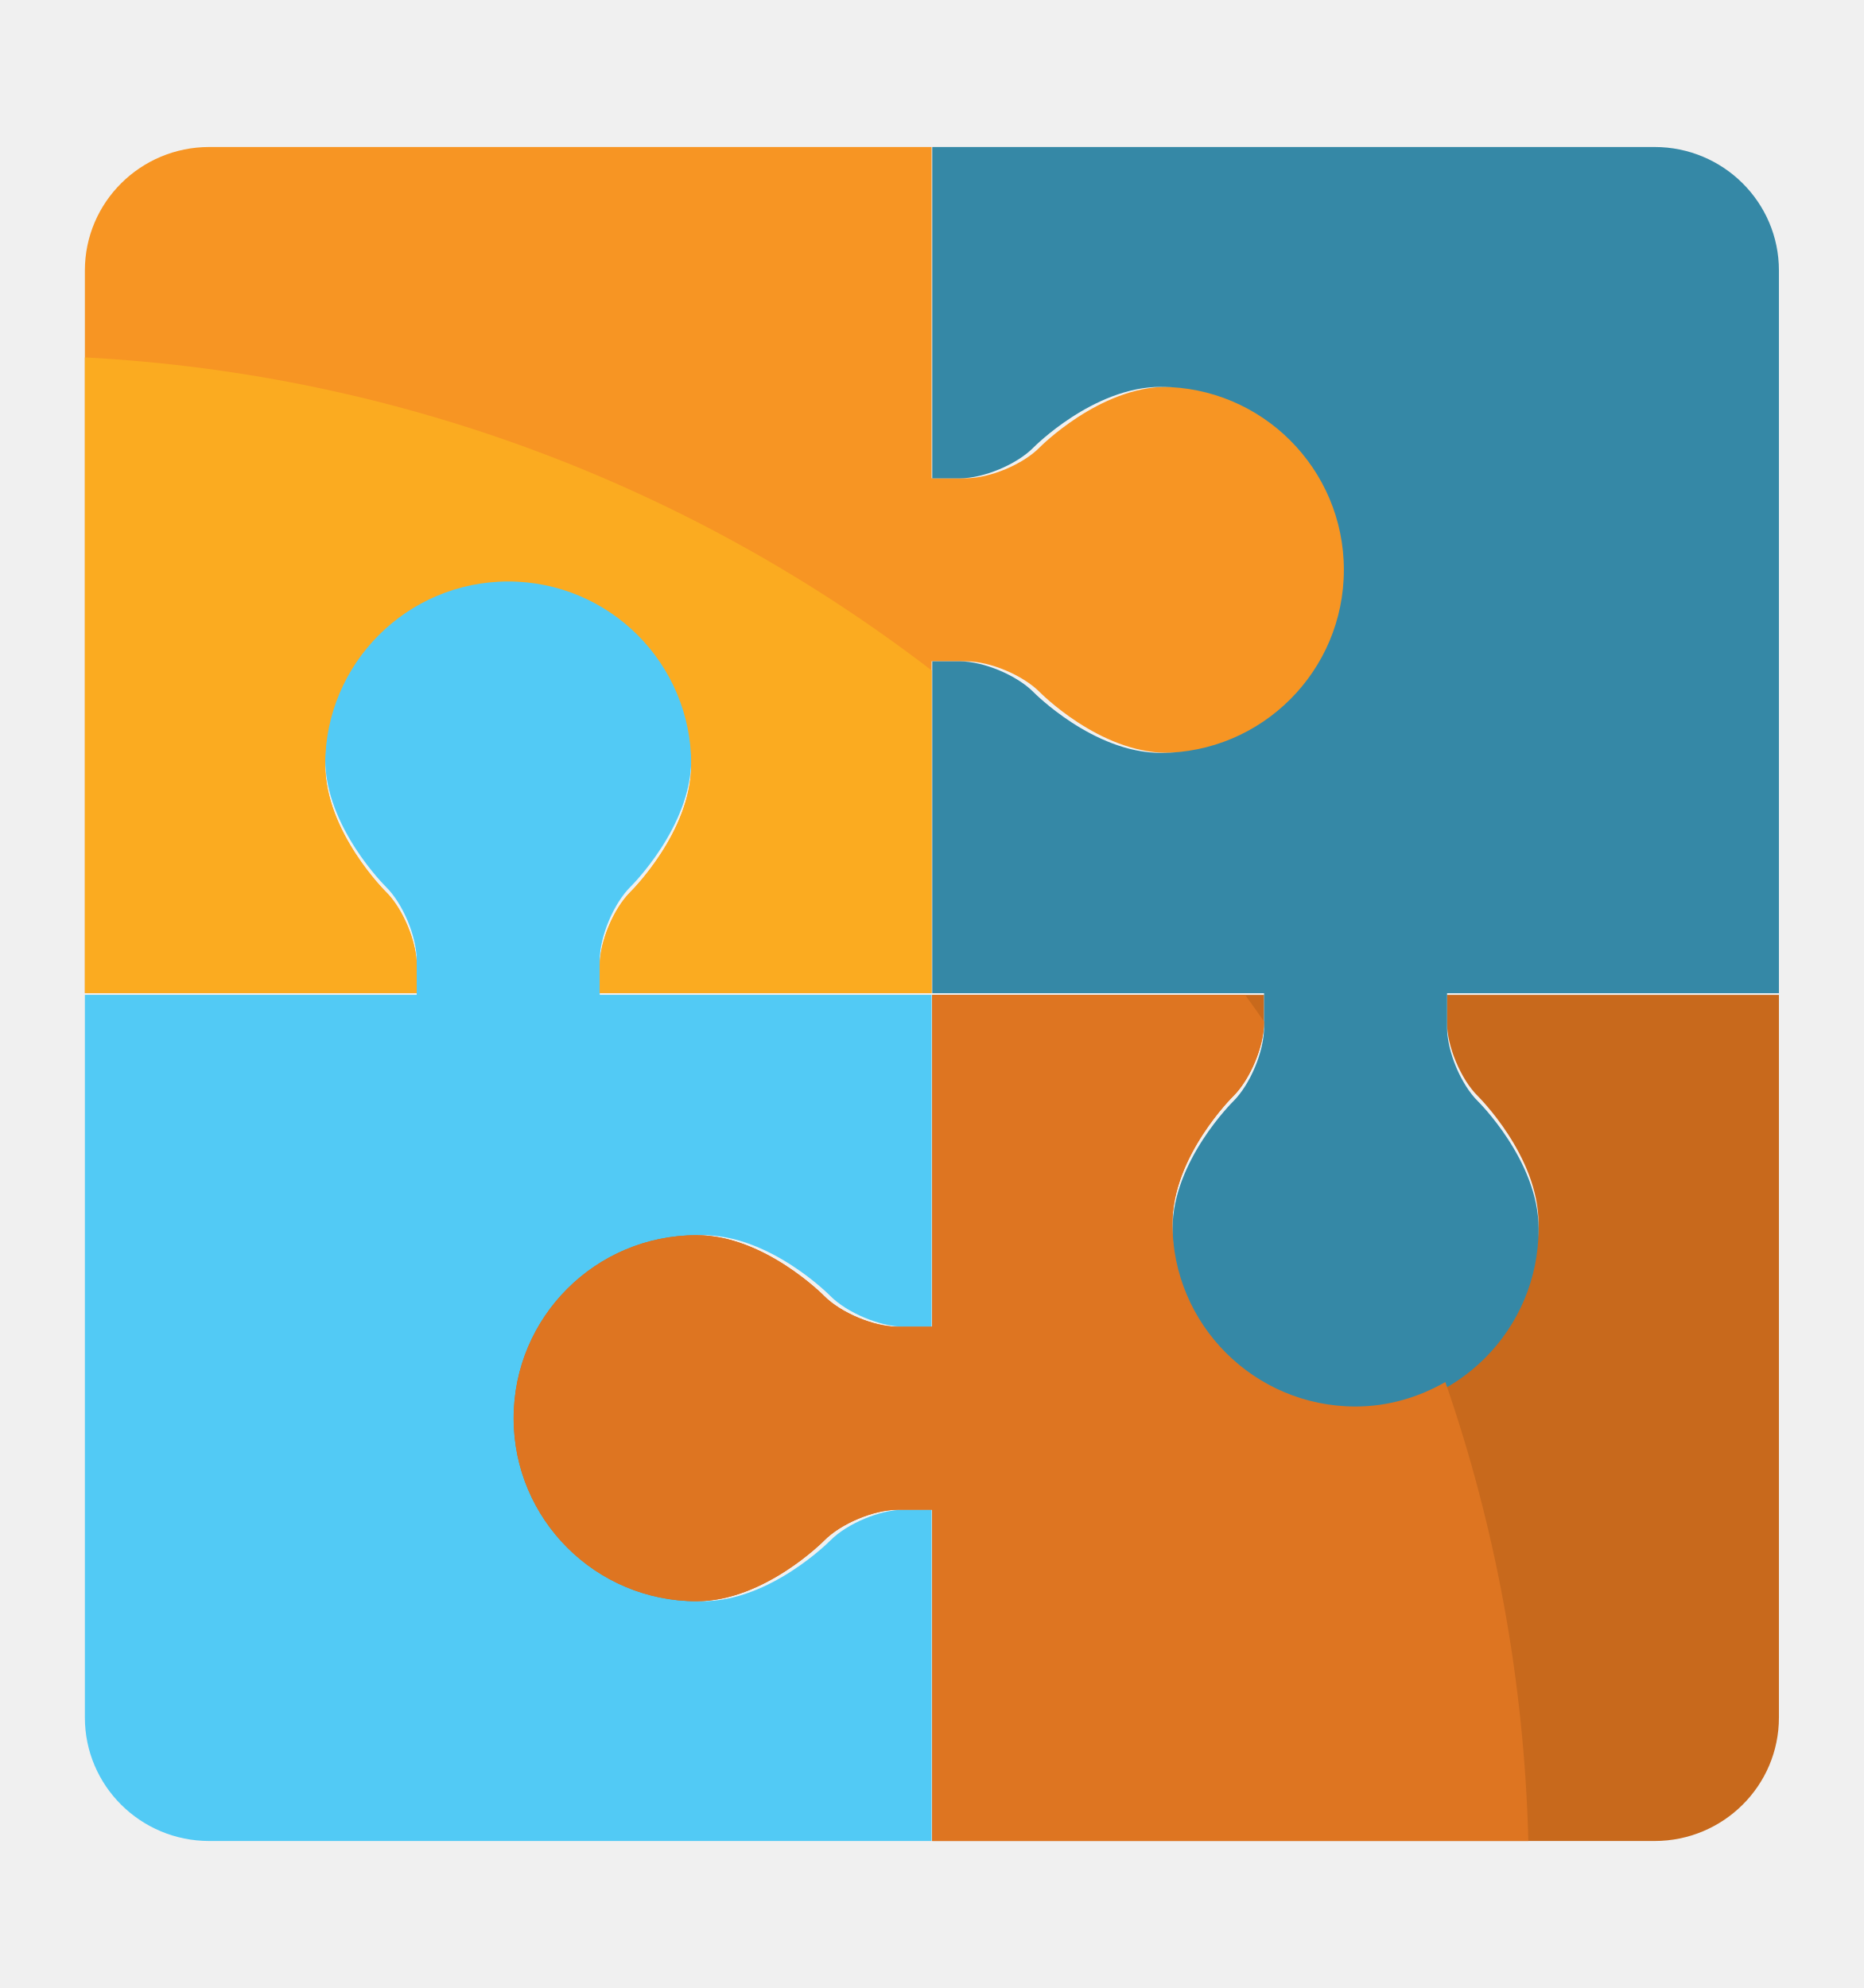
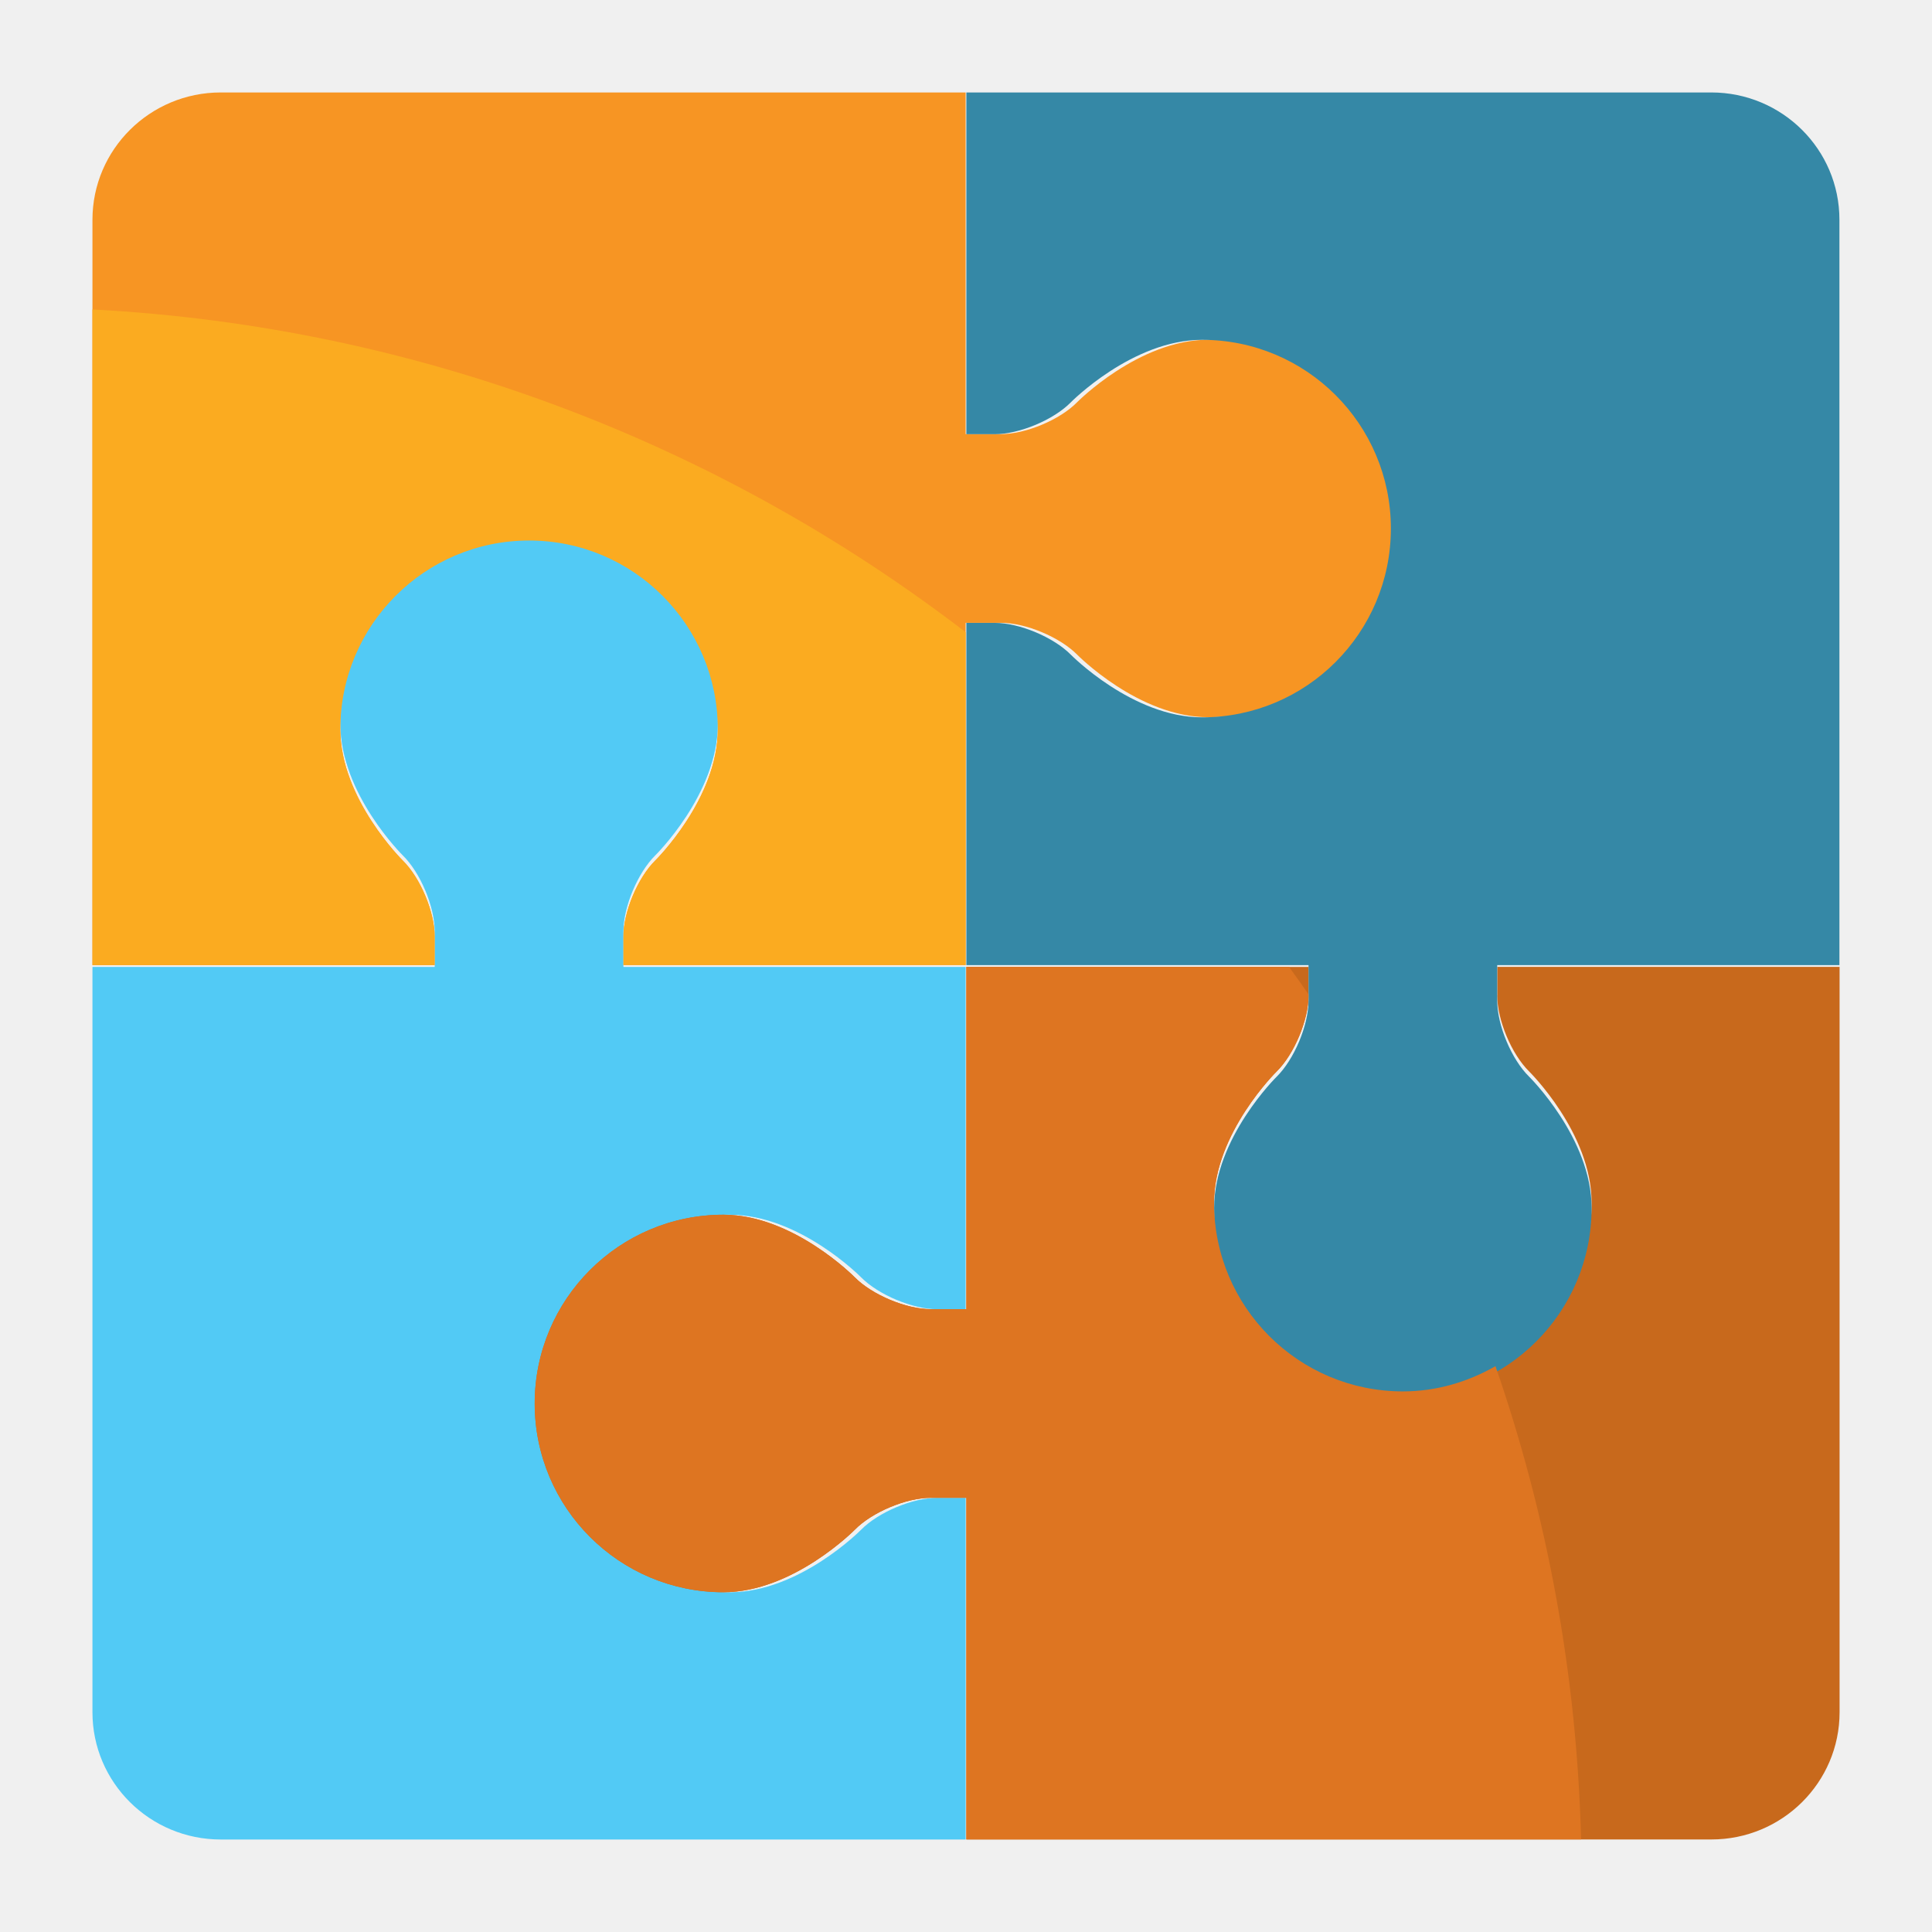
- <svg xmlns="http://www.w3.org/2000/svg" version="1.1" x="0px" y="0px" width="150px" height="160px" viewBox="-6.831 -11.831 150 160" enable-background="new -6.831 -11.831 150 160" xml:space="preserve">
+ <svg xmlns="http://www.w3.org/2000/svg" version="1.1" x="0px" y="0px" width="48px" height="48px" viewBox="0 0 48 48" enable-background="new 0 0 48 48" xml:space="preserve">
  <defs>
</defs>
-   <path fill="#F79523" d="M26.707,65.875c0-1.917-1.117-4.586-2.487-5.932c0,0-4.879-4.802-4.879-10.243  c0-8.138,6.596-14.733,14.731-14.733c8.136,0,14.729,6.596,14.729,14.733c0,5.44-4.879,10.24-4.879,10.24  c-1.365,1.346-2.486,4.014-2.486,5.932v2.225h26.709V41.39h2.771c1.915,0,4.586,1.121,5.936,2.487c0,0,4.793,4.879,10.234,4.879  c8.137,0,14.737-6.593,14.737-14.733c0-8.133-6.601-14.725-14.737-14.725c-5.441,0-10.24,4.876-10.24,4.876  c-1.344,1.37-4.015,2.486-5.935,2.486h-2.767V0H10.012C4.483,0,0,4.448,0,9.937v58.161h26.707V65.875z" />
-   <path fill="#52CAF5" d="M10.012,136.338h58.13v-26.664H65.92c-1.917,0-4.586,1.115-5.933,2.485c0,0-4.802,4.879-10.242,4.879  c-8.14,0-14.732-6.593-14.732-14.729c0-8.14,6.592-14.731,14.732-14.731c5.44,0,10.239,4.883,10.239,4.883  c1.346,1.363,4.016,2.487,5.933,2.487h2.225V68.237H41.437v-2.779c0-1.913,1.121-4.583,2.486-5.931c0,0,4.879-4.795,4.879-10.24  c0-8.133-6.592-14.733-14.731-14.733c-8.132,0-14.729,6.601-14.729,14.733c0,5.444,4.876,10.246,4.876,10.246  c1.373,1.342,2.487,4.012,2.487,5.929v2.775H0v58.164C0,131.894,4.483,136.338,10.012,136.338z" />
-   <path fill="#C8691C" d="M109.623,70.459c0,1.92,1.119,4.587,2.491,5.936c0,0,4.877,4.802,4.877,10.243  c0,8.139-6.593,14.73-14.727,14.73c-8.142,0-14.738-6.592-14.738-14.73c0-5.441,4.886-10.24,4.886-10.24  c1.361-1.343,2.486-4.015,2.486-5.933V68.24H68.192v26.708h-2.777c-1.916,0-4.586-1.121-5.933-2.487c0,0-4.796-4.88-10.24-4.88  c-8.135,0-14.735,6.592-14.735,14.732c0,8.136,6.601,14.728,14.735,14.728c5.444,0,10.246-4.875,10.246-4.875  c1.34-1.37,4.011-2.489,5.93-2.489h2.774v26.661h58.136c5.529,0,10.01-4.444,10.01-9.937V68.24h-26.715V70.459z" />
-   <path fill="#3588A6" d="M126.328,0h-58.13v26.667h2.22c1.916,0,4.585-1.116,5.932-2.487c0,0,4.803-4.876,10.242-4.876  c8.14,0,14.732,6.593,14.732,14.726c0,8.141-6.593,14.735-14.732,14.735c-5.439,0-10.238-4.884-10.238-4.884  c-1.345-1.363-4.017-2.486-5.933-2.486h-2.223v26.71h26.703v2.773c0,1.916-1.121,4.587-2.486,5.937c0,0-4.879,4.793-4.879,10.234  c0,8.137,6.593,14.736,14.735,14.736c8.133,0,14.726-6.6,14.726-14.736c0-5.441-4.877-10.24-4.877-10.24  c-1.369-1.344-2.489-4.015-2.489-5.935v-2.77h26.707V9.937C136.338,4.448,131.857,0,126.328,0z" />
-   <path fill="#DE7521" d="M116.172,136.338c-0.335-12.909-2.654-25.318-6.68-36.939c-2.142,1.222-4.587,1.97-7.228,1.97  c-8.142,0-14.738-6.592-14.738-14.73c0-5.441,4.886-10.24,4.886-10.24c1.361-1.343,2.486-4.015,2.486-5.933V70.38  c-0.492-0.723-1.012-1.428-1.521-2.14H68.192v26.708h-2.777c-1.916,0-4.586-1.121-5.933-2.487c0,0-4.796-4.88-10.24-4.88  c-8.135,0-14.735,6.592-14.735,14.732c0,8.136,6.601,14.728,14.735,14.728c5.444,0,10.246-4.875,10.246-4.875  c1.34-1.37,4.011-2.489,5.93-2.489h2.774v26.661H116.172z" />
-   <path fill="#FBAB20" d="M0,16.934v51.164h26.707v-2.222c0-1.917-1.117-4.586-2.487-5.932c0,0-4.879-4.802-4.879-10.243  c0-8.138,6.596-14.733,14.731-14.733c8.136,0,14.729,6.596,14.729,14.733c0,5.44-4.879,10.24-4.879,10.24  c-1.365,1.346-2.486,4.014-2.486,5.932v2.225h26.709V42.125C49.067,27.475,25.578,18.285,0,16.934z" />
+   <rect opacity="0" fill="#FFFFFF" width="48" height="48" />
+   <path fill="#F79523" d="M10.8,23.27c0-0.61-0.356-1.46-0.792-1.889c0,0-1.553-1.529-1.553-3.261c0-2.591,2.1-4.691,4.69-4.691  c2.59,0,4.689,2.1,4.689,4.691c0,1.731-1.554,3.259-1.554,3.259c-0.435,0.429-0.792,1.278-0.792,1.889v0.708h8.503v-8.502h0.882  c0.61,0,1.46,0.356,1.89,0.792c0,0,1.525,1.553,3.259,1.553c2.59,0,4.69-2.099,4.69-4.69c0-2.589-2.101-4.688-4.69-4.688  c-1.733,0-3.261,1.552-3.261,1.552c-0.428,0.437-1.278,0.792-1.889,0.792h-0.881V2.297H5.485c-1.76,0-3.188,1.417-3.188,3.164  v18.517H10.8V23.27z" />
+   <path fill="#52CAF5" d="M5.485,45.702h18.507v-8.489h-0.708c-0.61,0-1.46,0.356-1.889,0.792c0,0-1.529,1.554-3.261,1.554  c-2.591,0-4.69-2.1-4.69-4.689c0-2.591,2.099-4.69,4.69-4.69c1.732,0,3.26,1.555,3.26,1.555c0.429,0.434,1.279,0.792,1.889,0.792  h0.708v-8.504h-8.502v-0.884c0-0.609,0.357-1.459,0.792-1.888c0,0,1.554-1.527,1.554-3.26c0-2.589-2.099-4.69-4.69-4.69  c-2.589,0-4.689,2.101-4.689,4.69c0,1.733,1.552,3.262,1.552,3.262c0.437,0.427,0.792,1.277,0.792,1.887v0.883H2.297v18.518  C2.297,44.287,3.725,45.702,5.485,45.702z" />
+   <path fill="#C8691C" d="M37.198,24.729c0,0.611,0.355,1.46,0.792,1.89c0,0,1.553,1.528,1.553,3.261c0,2.591-2.099,4.689-4.688,4.689  c-2.592,0-4.692-2.099-4.692-4.689c0-1.732,1.556-3.26,1.556-3.26c0.434-0.428,0.792-1.279,0.792-1.889v-0.708h-8.502v8.503h-0.884  c-0.61,0-1.46-0.357-1.889-0.792c0,0-1.527-1.554-3.26-1.554c-2.59,0-4.691,2.1-4.691,4.69c0,2.59,2.101,4.689,4.691,4.689  c1.733,0,3.262-1.553,3.262-1.553c0.427-0.436,1.277-0.793,1.888-0.793h0.883v8.488h18.508c1.761,0,3.187-1.415,3.187-3.163V24.022  h-8.504V24.729z" />
+   <path fill="#3588A6" d="M42.516,2.297H24.009v8.49h0.707c0.61,0,1.46-0.355,1.889-0.792c0,0,1.529-1.552,3.261-1.552  c2.591,0,4.69,2.099,4.69,4.688c0,2.592-2.1,4.691-4.69,4.691c-1.731,0-3.26-1.555-3.26-1.555c-0.428-0.434-1.278-0.792-1.889-0.792  h-0.708v8.503h8.501v0.883c0,0.61-0.356,1.46-0.792,1.89c0,0-1.553,1.526-1.553,3.259c0,2.59,2.099,4.691,4.69,4.691  c2.59,0,4.688-2.102,4.688-4.691c0-1.732-1.553-3.261-1.553-3.261c-0.436-0.428-0.792-1.277-0.792-1.889v-0.882h8.502V5.461  C45.702,3.714,44.276,2.297,42.516,2.297z" />
+   <path fill="#DE7521" d="M39.282,45.702c-0.106-4.109-0.845-8.061-2.127-11.76c-0.682,0.389-1.46,0.627-2.301,0.627  c-2.592,0-4.692-2.099-4.692-4.689c0-1.732,1.556-3.26,1.556-3.26c0.434-0.428,0.792-1.279,0.792-1.889v-0.027  c-0.157-0.23-0.322-0.455-0.484-0.682h-8.018v8.503h-0.884c-0.61,0-1.46-0.357-1.889-0.792c0,0-1.527-1.554-3.26-1.554  c-2.59,0-4.691,2.1-4.691,4.69c0,2.59,2.101,4.689,4.691,4.689c1.733,0,3.262-1.553,3.262-1.553  c0.427-0.436,1.277-0.793,1.888-0.793h0.883v8.488H39.282z" />
+   <path fill="#FBAB20" d="M2.297,7.688v16.289H10.8V23.27c0-0.61-0.356-1.46-0.792-1.889c0,0-1.553-1.529-1.553-3.261  c0-2.591,2.1-4.691,4.69-4.691c2.59,0,4.689,2.1,4.689,4.691c0,1.731-1.554,3.259-1.554,3.259c-0.435,0.429-0.792,1.278-0.792,1.889  v0.708h8.503v-8.269C17.918,11.045,10.441,8.119,2.297,7.688z" />
</svg>
